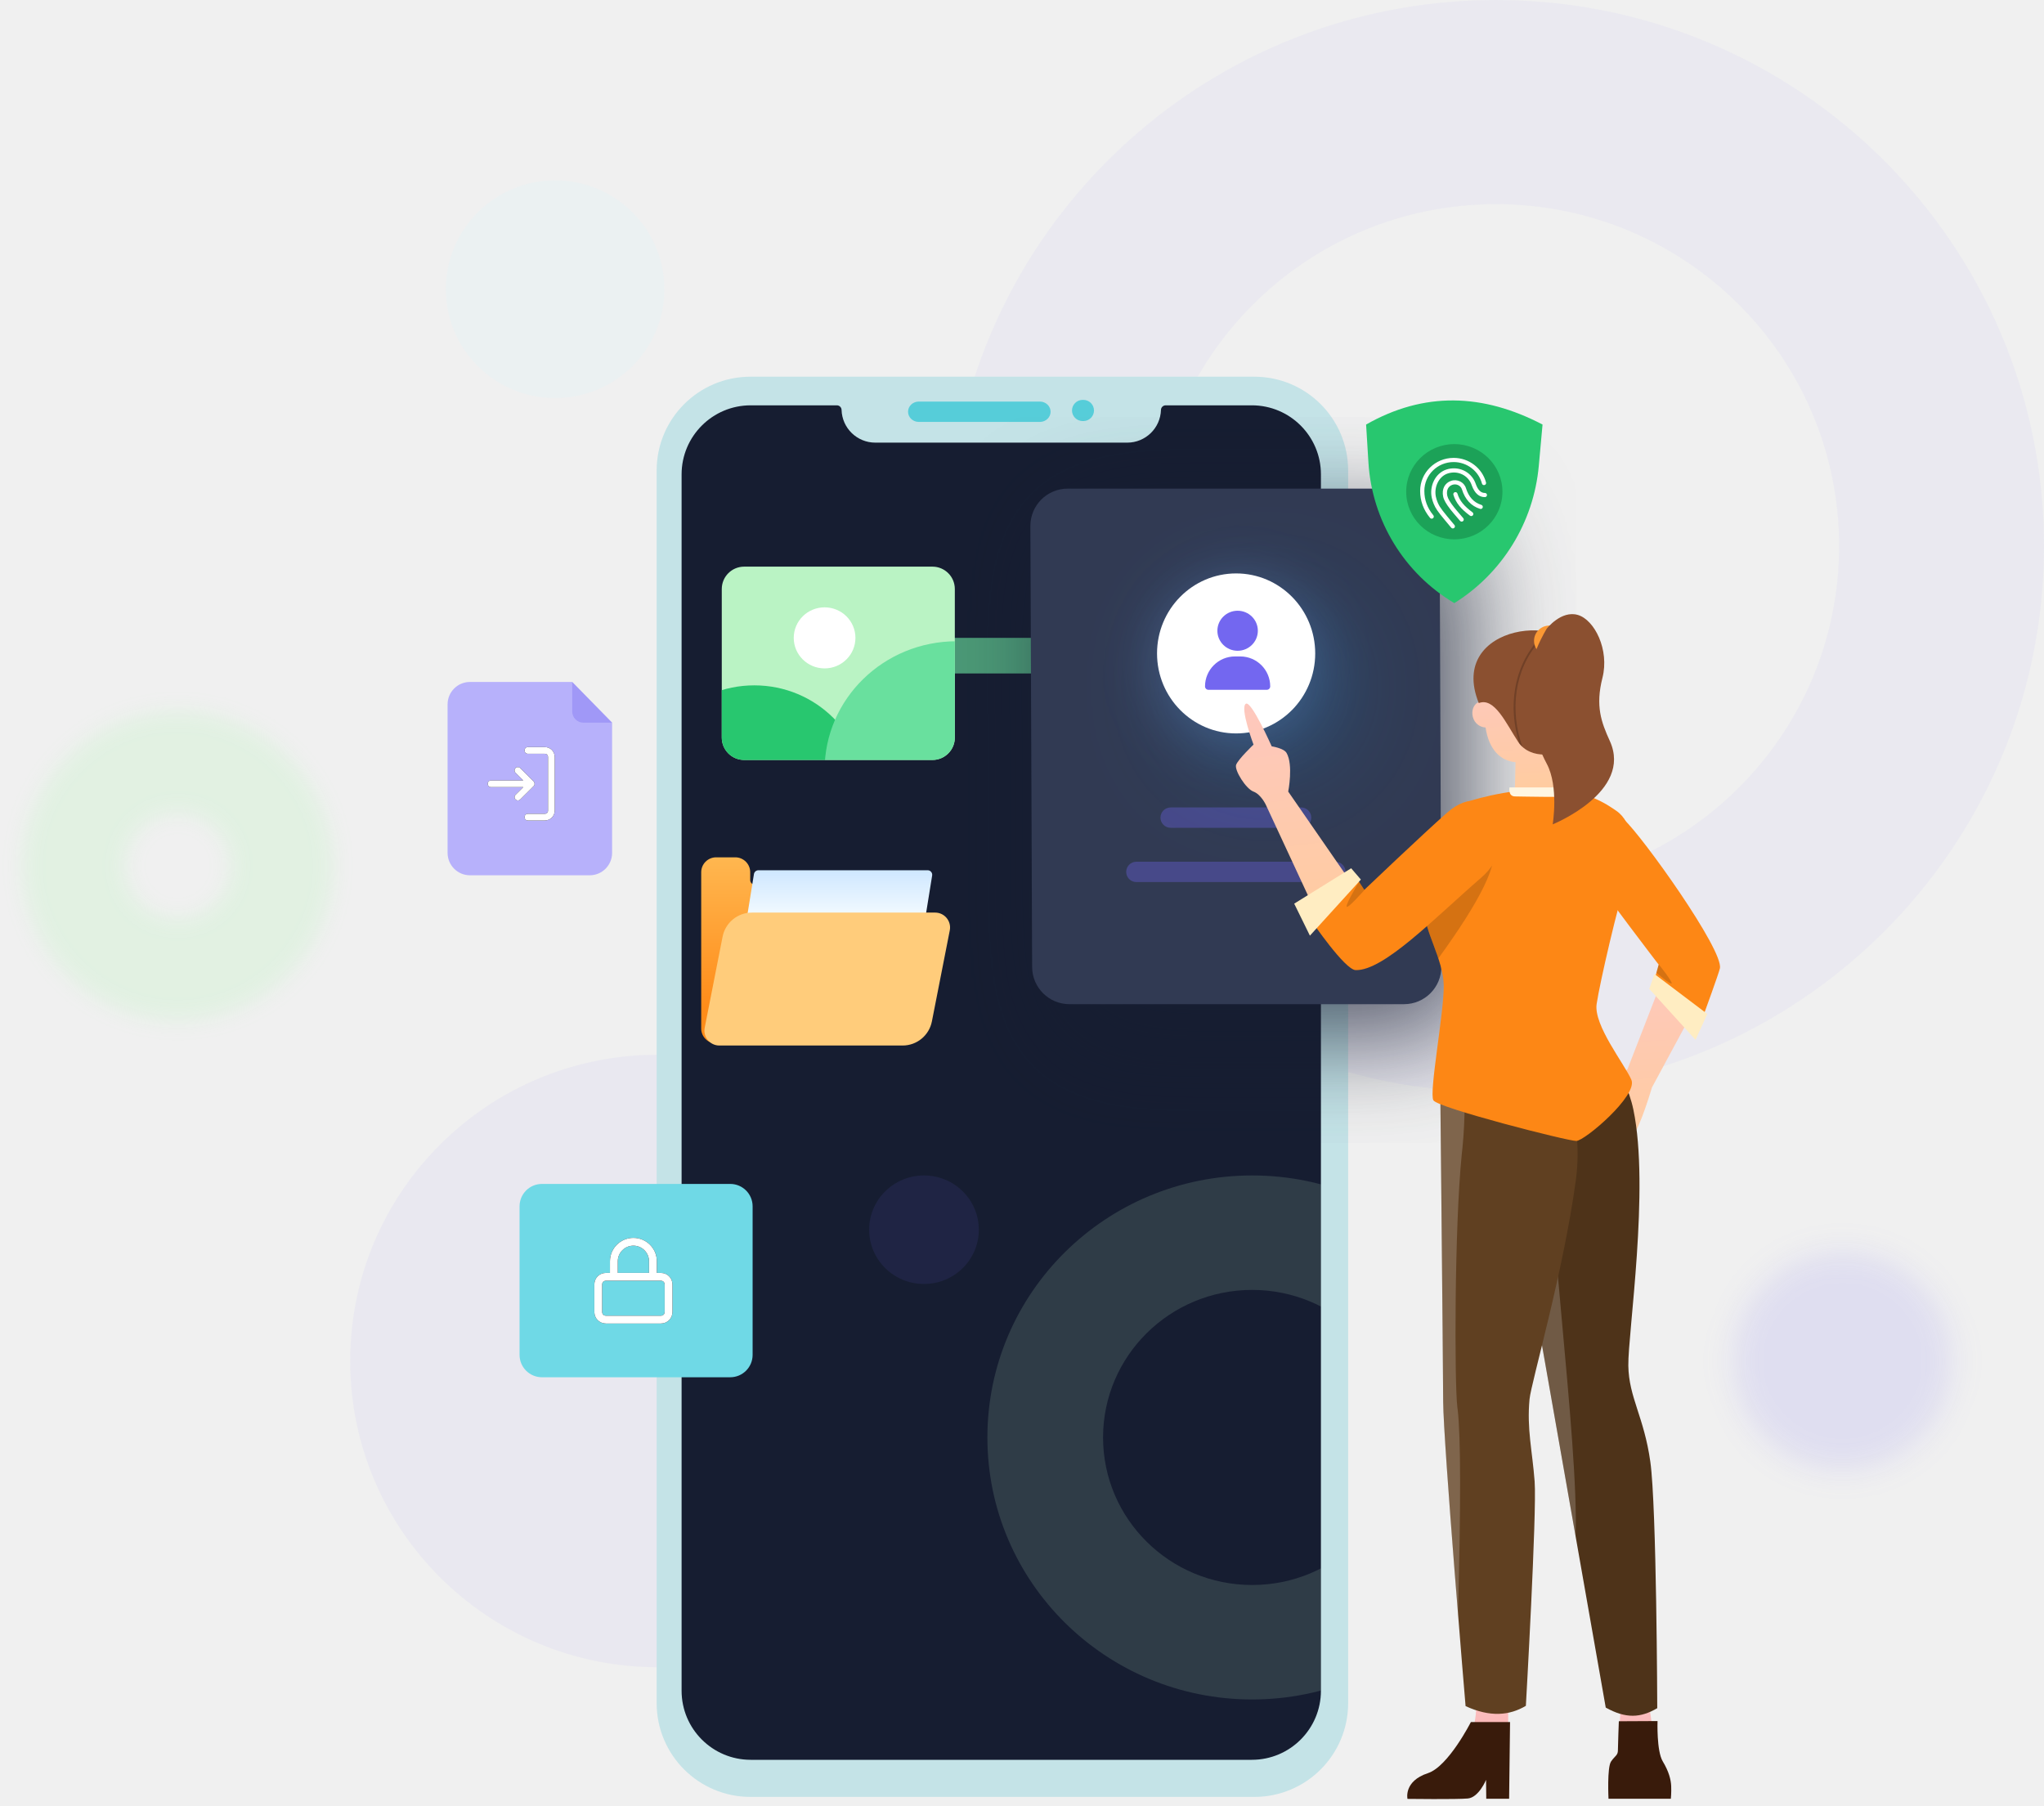
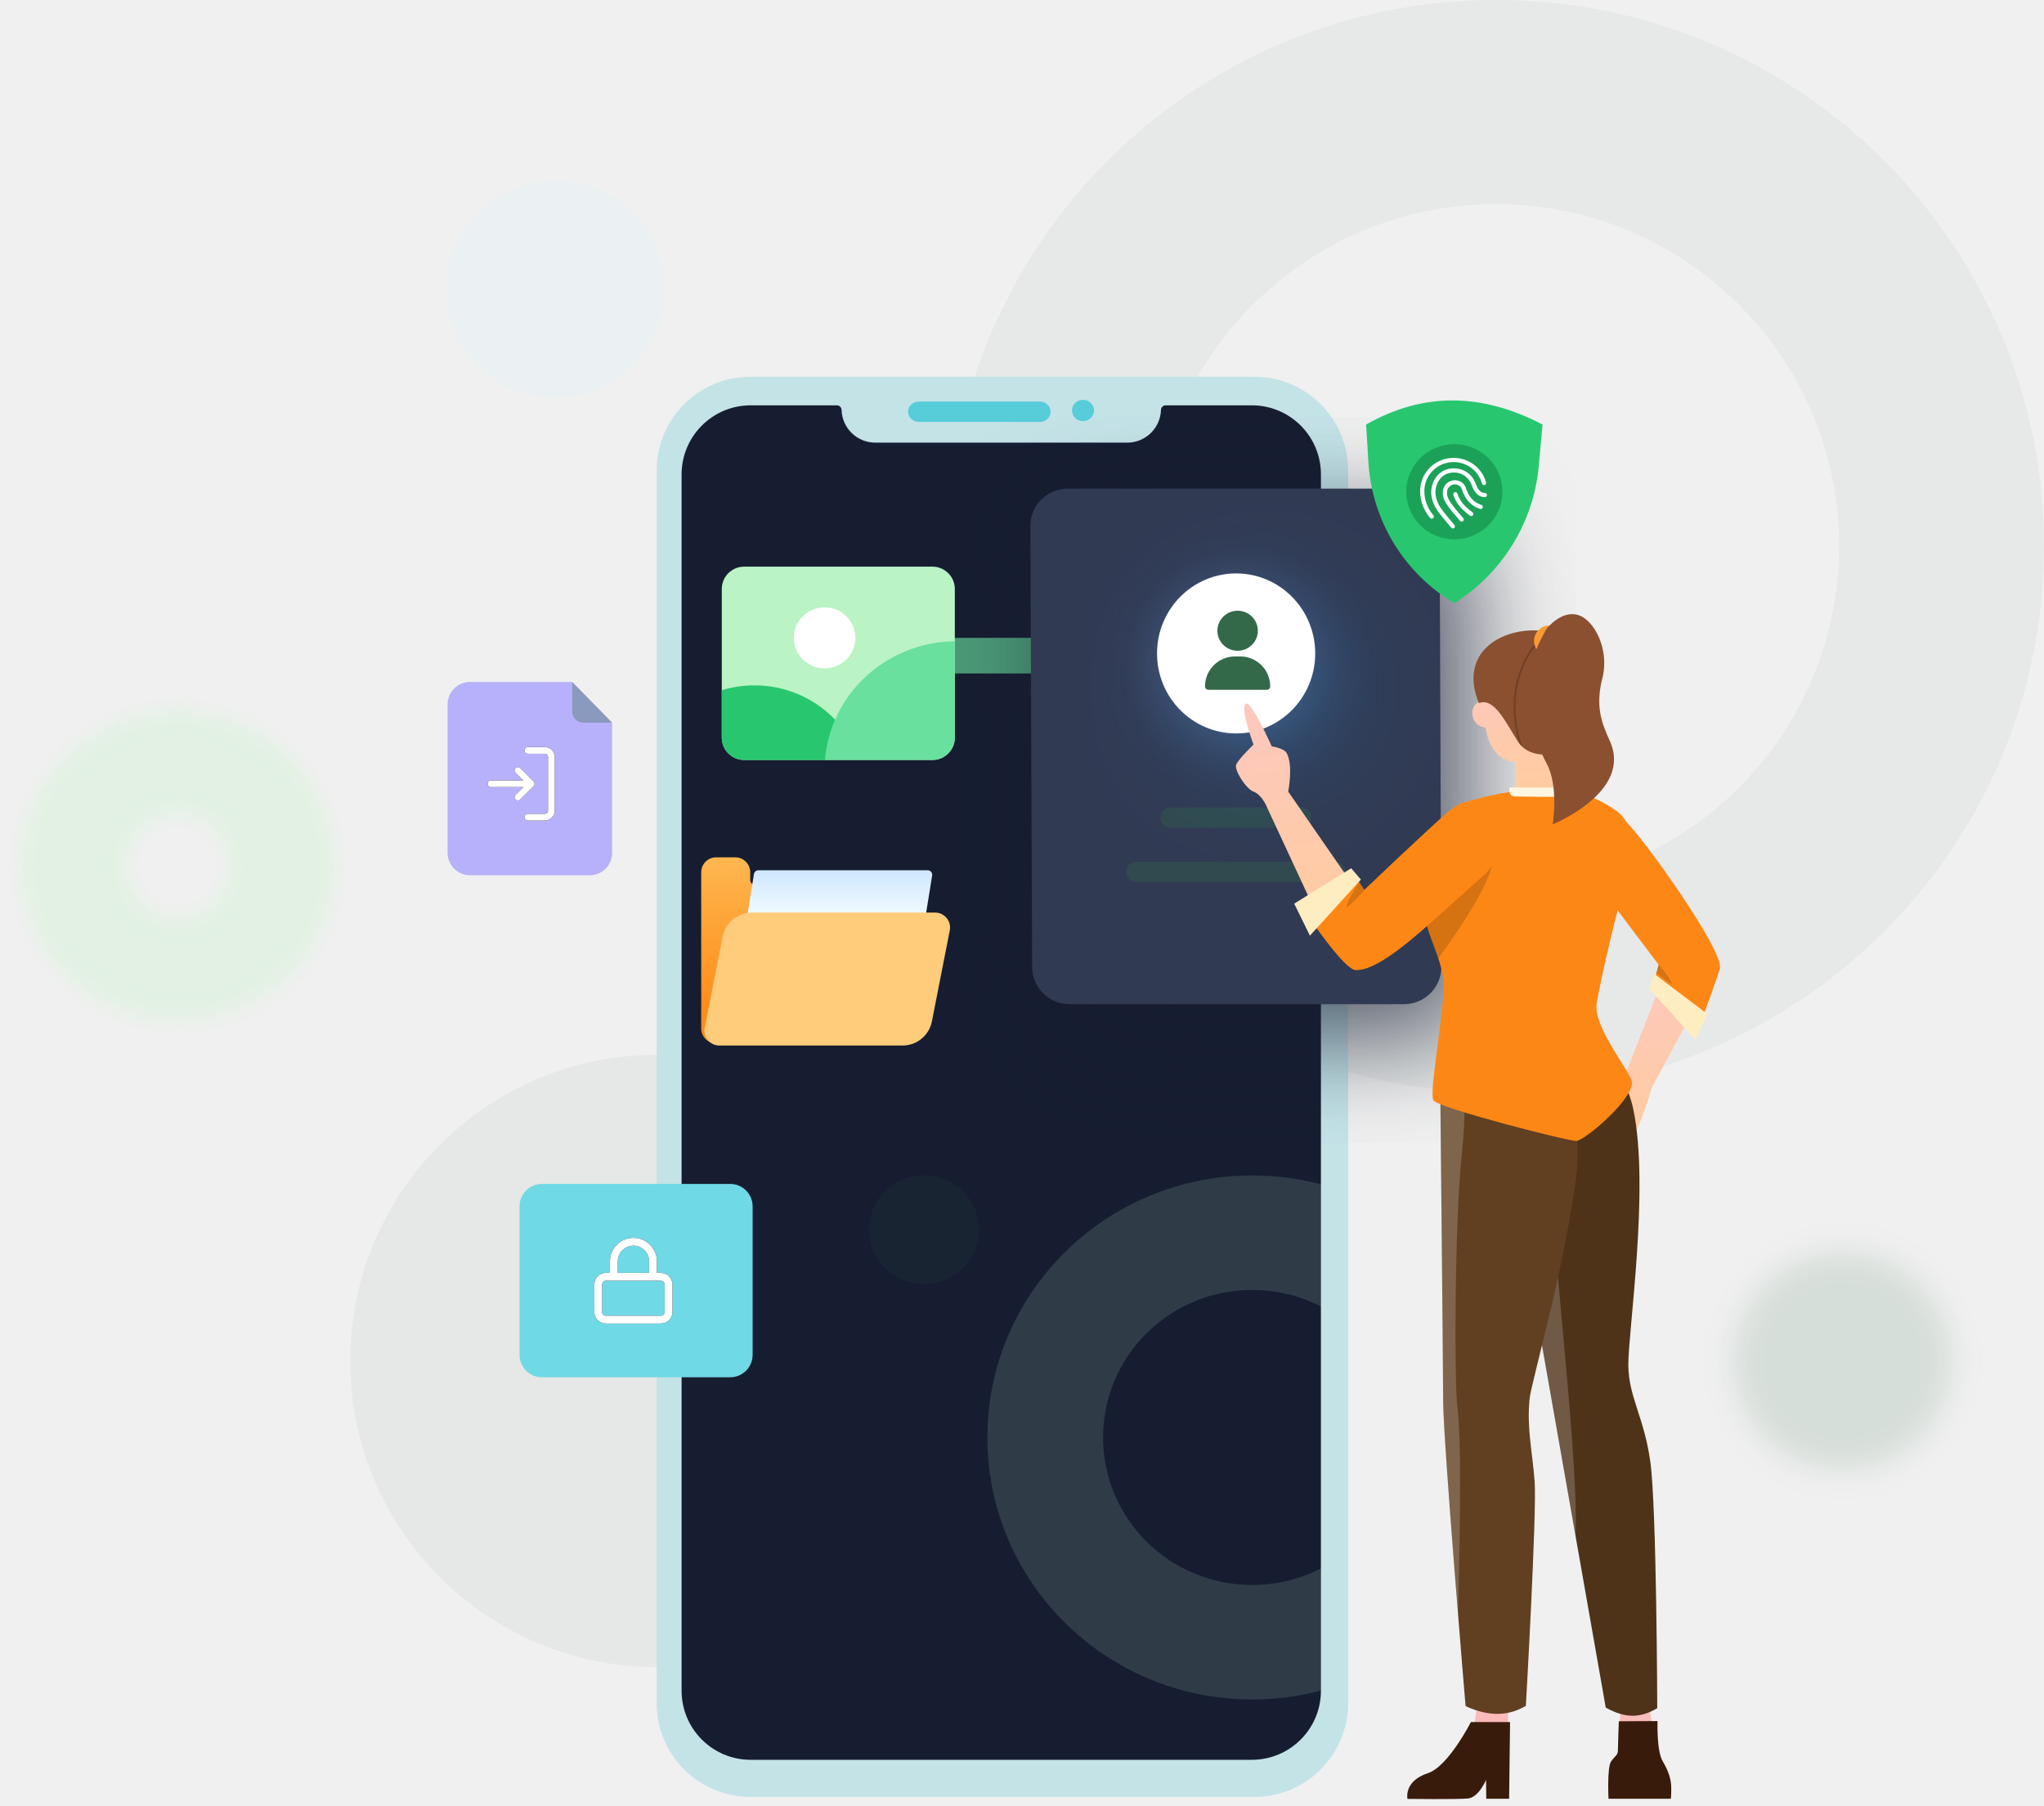
<svg xmlns="http://www.w3.org/2000/svg" width="548" height="484" viewBox="0 0 548 484" fill="none">
  <g id="Illustration">
    <g id="Shape">
-       <path id="Oval" opacity="0.053" fill-rule="evenodd" clip-rule="evenodd" d="M548 146.415C548 65.552 482.211 0 401.056 0C319.901 0 254.111 65.552 254.111 146.415C254.111 227.278 319.901 292.831 401.056 292.831C482.211 292.831 548 227.278 548 146.415ZM309.044 146.415C309.044 95.781 350.239 54.735 401.056 54.735C451.872 54.735 493.067 95.781 493.067 146.415C493.067 197.049 451.872 238.096 401.056 238.096C350.239 238.096 309.044 197.049 309.044 146.415Z" fill="#7367F0" />
+       <path id="Oval" opacity="0.053" fill-rule="evenodd" clip-rule="evenodd" d="M548 146.415C548 65.552 482.211 0 401.056 0C319.901 0 254.111 65.552 254.111 146.415C254.111 227.278 319.901 292.831 401.056 292.831C482.211 292.831 548 227.278 548 146.415ZM309.044 146.415C309.044 95.781 350.239 54.735 401.056 54.735C451.872 54.735 493.067 95.781 493.067 146.415C493.067 197.049 451.872 238.096 401.056 238.096C350.239 238.096 309.044 197.049 309.044 146.415Z" fill="#336949" />
      <g id="Oval_2" opacity="0.141" filter="url(#filter0_f)">
        <path fill-rule="evenodd" clip-rule="evenodd" d="M89.314 232.166C89.314 209.243 70.664 190.659 47.657 190.659C24.651 190.659 6 209.243 6 232.166C6 255.09 24.651 273.673 47.657 273.673C70.664 273.673 89.314 255.09 89.314 232.166ZM33.466 232.166C33.466 224.357 39.82 218.027 47.657 218.027C55.495 218.027 61.848 224.357 61.848 232.166C61.848 239.976 55.495 246.306 47.657 246.306C39.82 246.306 33.466 239.976 33.466 232.166Z" fill="#8BF78F" />
      </g>
-       <ellipse id="Oval_3" cx="176.29" cy="364.898" rx="82.399" ry="82.102" fill="#7367F0" fill-opacity="0.061" />
+       <ellipse id="Oval_3" cx="176.29" cy="364.898" rx="82.399" ry="82.102" fill="#336949" fill-opacity="0.061" />
      <ellipse id="Oval_4" opacity="0.141" cx="148.825" cy="77.541" rx="29.297" ry="29.192" fill="#CEF5FF" />
      <g id="Oval_5" filter="url(#filter1_f)">
-         <ellipse cx="493.983" cy="364.898" rx="29.297" ry="29.192" fill="#7367F0" fill-opacity="0.136" />
+         <ellipse cx="493.983" cy="364.898" rx="29.297" ry="29.192" fill="#336949" fill-opacity="0.136" />
      </g>
    </g>
    <g id="File Organizer">
      <g id="Phone3">
        <path id="Rectangle" fill-rule="evenodd" clip-rule="evenodd" d="M176.051 126.137C176.051 112.254 187.305 101 201.188 101H336.301C350.184 101 361.438 112.254 361.438 126.137V456.637C361.438 470.52 350.184 481.774 336.301 481.774H201.188C187.305 481.774 176.051 470.52 176.051 456.637V126.137Z" fill="#C4E3E7" />
        <g id="Group 48">
          <path id="Rectangle_2" fill-rule="evenodd" clip-rule="evenodd" d="M182.737 127.195C182.737 116.966 191.03 108.673 201.259 108.673H224.364C225.046 108.673 225.605 109.216 225.625 109.898V109.898C225.768 114.787 229.772 118.676 234.663 118.676H302.219C307.11 118.676 311.114 114.787 311.257 109.898V109.898C311.277 109.216 311.835 108.673 312.518 108.673H335.622C345.852 108.673 354.144 116.966 354.144 127.195V453.306C354.144 463.535 345.852 471.828 335.622 471.828H201.259C191.03 471.828 182.737 463.535 182.737 453.306V127.195Z" fill="#161D31" />
          <mask id="mask0" mask-type="alpha" maskUnits="userSpaceOnUse" x="182" y="108" width="173" height="364">
            <path id="Rectangle_3" fill-rule="evenodd" clip-rule="evenodd" d="M182.737 127.195C182.737 116.966 191.03 108.673 201.259 108.673H224.364C225.046 108.673 225.605 109.216 225.625 109.898V109.898C225.768 114.787 229.772 118.676 234.663 118.676H302.219C307.11 118.676 311.114 114.787 311.257 109.898V109.898C311.277 109.216 311.835 108.673 312.518 108.673H335.622C345.852 108.673 354.144 116.966 354.144 127.195V453.306C354.144 463.535 345.852 471.828 335.622 471.828H201.259C191.03 471.828 182.737 463.535 182.737 453.306V127.195Z" fill="white" />
          </mask>
          <g mask="url(#mask0)">
-             <ellipse id="Oval_6" opacity="0.099" cx="247.722" cy="329.703" rx="14.702" ry="14.55" fill="#7367F0" />
+             <ellipse id="Oval_6" opacity="0.099" cx="247.722" cy="329.703" rx="14.702" ry="14.55" fill="#336949" />
            <path id="Oval_7" opacity="0.141" fill-rule="evenodd" clip-rule="evenodd" d="M335.704 315.153C374.906 315.153 406.686 346.604 406.686 385.401C406.686 424.198 374.906 455.649 335.704 455.649C296.501 455.649 264.722 424.198 264.722 385.401C264.722 346.604 296.501 315.153 335.704 315.153ZM335.704 345.844C313.629 345.844 295.733 363.555 295.733 385.401C295.733 407.248 313.629 424.958 335.704 424.958C357.779 424.958 375.674 407.248 375.674 385.401C375.674 363.555 357.779 345.844 335.704 345.844Z" fill="#C8F5D0" />
            <path id="Rectangle_4" fill-rule="evenodd" clip-rule="evenodd" d="M203.617 175.795C203.617 173.158 205.755 171.021 208.391 171.021H329.781C332.417 171.021 334.555 173.158 334.555 175.795V175.795C334.555 178.431 332.417 180.569 329.781 180.569H208.391C205.755 180.569 203.617 178.431 203.617 175.795V175.795Z" fill="#68DE9E" fill-opacity="0.642" />
          </g>
        </g>
        <path id="Path" d="M278.793 107.666C280.378 107.666 281.664 108.888 281.664 110.394C281.664 111.868 280.435 113.068 278.898 113.121L278.793 113.122H246.324C244.738 113.122 243.452 111.901 243.452 110.394C243.452 108.921 244.681 107.721 246.218 107.668L246.324 107.666H278.793Z" fill="#56CDD9" />
        <path id="Path_2" d="M290.429 107.211C292.015 107.211 293.301 108.484 293.301 110.053C293.301 111.588 292.072 112.838 290.535 112.893L290.429 112.895H290.279C288.693 112.895 287.407 111.623 287.407 110.053C287.407 108.519 288.636 107.268 290.173 107.213L290.279 107.211H290.429Z" fill="#56CDD9" />
      </g>
      <g id="Icon54">
        <g id="Group 37">
          <path id="Rectangle_5" fill-rule="evenodd" clip-rule="evenodd" d="M187.996 233.861C187.996 231.652 189.787 229.861 191.996 229.861L197.132 229.861C199.341 229.861 201.132 231.652 201.132 233.861V235.965C201.132 236.638 201.678 237.184 202.351 237.184H243.654C245.864 237.184 247.654 238.975 247.654 241.184V275.755C247.654 277.964 245.864 279.755 243.654 279.755H191.996C189.787 279.755 187.996 277.964 187.996 275.755V233.861Z" fill="url(#paint0_linear)" />
          <path id="Rectangle_6" fill-rule="evenodd" clip-rule="evenodd" d="M202.134 234.351C202.23 233.76 202.74 233.326 203.338 233.326H248.707C249.458 233.326 250.031 233.998 249.911 234.739L243.1 276.997C243.005 277.588 242.495 278.022 241.897 278.022H196.527C195.776 278.022 195.204 277.35 195.323 276.609L202.134 234.351Z" fill="url(#paint1_linear)" />
          <path id="Rectangle_7" fill-rule="evenodd" clip-rule="evenodd" d="M250.713 244.677C253.232 244.677 255.124 246.976 254.638 249.448L249.842 273.86C249.105 277.612 245.816 280.318 241.992 280.318H192.858C190.34 280.318 188.448 278.018 188.933 275.547L193.73 251.135C194.467 247.383 197.756 244.677 201.579 244.677L250.713 244.677Z" fill="#FFCC7B" />
        </g>
      </g>
      <g id="Group 28">
        <path id="Rectangle_8" fill-rule="evenodd" clip-rule="evenodd" d="M120 188.842C120 185.528 122.686 182.842 126 182.842H153.414L164.105 193.754V228.675C164.105 231.989 161.419 234.675 158.105 234.675H126C122.686 234.675 120 231.989 120 228.675V188.842Z" fill="#B7B1FB" />
        <g id="Icon">
          <path id="Mask" fill-rule="evenodd" clip-rule="evenodd" d="M146.031 219.984C147.557 219.984 148.724 218.821 148.724 217.3V202.986C148.724 201.465 147.557 200.302 146.031 200.302H141.543C141.005 200.302 140.646 200.66 140.646 201.197C140.646 201.734 141.005 202.092 141.543 202.092H146.031C146.57 202.092 146.929 202.45 146.929 202.986V217.3C146.929 217.837 146.57 218.195 146.031 218.195H141.543C141.005 218.195 140.646 218.553 140.646 219.089C140.646 219.626 141.005 219.984 141.543 219.984H146.031ZM143.249 209.785C143.338 210.054 143.338 210.322 143.249 210.501C143.249 210.591 143.159 210.68 143.069 210.77L139.479 214.348C139.299 214.527 139.03 214.616 138.85 214.616C138.671 214.616 138.401 214.527 138.222 214.348C137.863 213.99 137.863 213.453 138.222 213.096L140.286 211.038H131.669C131.131 211.038 130.771 210.68 130.771 210.143C130.771 209.607 131.131 209.249 131.669 209.249H140.286L138.222 207.191C137.863 206.833 137.863 206.296 138.222 205.939C138.581 205.581 139.12 205.581 139.479 205.939L143.069 209.517C143.114 209.562 143.136 209.607 143.159 209.651C143.181 209.696 143.204 209.741 143.249 209.785Z" fill="black" />
          <mask id="mask1" mask-type="alpha" maskUnits="userSpaceOnUse" x="130" y="200" width="19" height="20">
            <path id="Mask_2" fill-rule="evenodd" clip-rule="evenodd" d="M146.031 219.984C147.557 219.984 148.724 218.821 148.724 217.3V202.986C148.724 201.465 147.557 200.302 146.031 200.302H141.543C141.005 200.302 140.646 200.66 140.646 201.197C140.646 201.734 141.005 202.092 141.543 202.092H146.031C146.57 202.092 146.929 202.45 146.929 202.986V217.3C146.929 217.837 146.57 218.195 146.031 218.195H141.543C141.005 218.195 140.646 218.553 140.646 219.089C140.646 219.626 141.005 219.984 141.543 219.984H146.031ZM143.249 209.785C143.338 210.054 143.338 210.322 143.249 210.501C143.249 210.591 143.159 210.68 143.069 210.77L139.479 214.348C139.299 214.527 139.03 214.616 138.85 214.616C138.671 214.616 138.401 214.527 138.222 214.348C137.863 213.99 137.863 213.453 138.222 213.096L140.286 211.038H131.669C131.131 211.038 130.771 210.68 130.771 210.143C130.771 209.607 131.131 209.249 131.669 209.249H140.286L138.222 207.191C137.863 206.833 137.863 206.296 138.222 205.939C138.581 205.581 139.12 205.581 139.479 205.939L143.069 209.517C143.114 209.562 143.136 209.607 143.159 209.651C143.181 209.696 143.204 209.741 143.249 209.785Z" fill="white" />
          </mask>
          <g mask="url(#mask1)">
            <g id="Icon Color">
              <rect id="ð¨ Icon Color" x="128.977" y="199.408" width="21.543" height="21.471" fill="white" />
            </g>
          </g>
        </g>
-         <path id="Path_3" opacity="0.34" d="M164.106 193.754H156.414C154.757 193.754 153.414 192.411 153.414 190.754V182.842L164.106 193.754Z" fill="#7367F0" />
+         <path id="Path_3" opacity="0.34" d="M164.106 193.754H156.414C154.757 193.754 153.414 192.411 153.414 190.754V182.842L164.106 193.754Z" fill="#336949" />
      </g>
      <g id="Group">
        <path id="Rectangle_9" fill-rule="evenodd" clip-rule="evenodd" d="M139.296 323.427C139.296 320.113 141.982 317.427 145.296 317.427H195.778C199.092 317.427 201.778 320.113 201.778 323.427V363.26C201.778 366.574 199.092 369.26 195.778 369.26H145.296C141.982 369.26 139.296 366.574 139.296 363.26V323.427Z" fill="#6FD9E6" />
        <g id="Icon_2">
          <path id="Mask_3" fill-rule="evenodd" clip-rule="evenodd" d="M177.147 341.283H176.1V338.152C176.1 334.708 173.272 331.89 169.816 331.89C166.36 331.89 163.533 334.708 163.533 338.152V341.283H162.485C160.705 341.283 159.344 342.64 159.344 344.415V351.721C159.344 353.495 160.705 354.852 162.485 354.852H177.147C178.927 354.852 180.289 353.495 180.289 351.721V344.415C180.289 342.64 178.927 341.283 177.147 341.283ZM165.627 338.152C165.627 335.856 167.512 333.977 169.816 333.977C172.12 333.977 174.005 335.856 174.005 338.152V341.283H165.627V338.152ZM177.147 352.764C177.775 352.764 178.194 352.347 178.194 351.721V344.415C178.194 343.788 177.775 343.371 177.147 343.371H162.485C161.857 343.371 161.438 343.788 161.438 344.415V351.721C161.438 352.347 161.857 352.764 162.485 352.764H177.147Z" fill="black" />
          <mask id="mask2" mask-type="alpha" maskUnits="userSpaceOnUse" x="159" y="331" width="22" height="24">
            <path id="Mask_4" fill-rule="evenodd" clip-rule="evenodd" d="M177.147 341.283H176.1V338.152C176.1 334.708 173.272 331.89 169.816 331.89C166.36 331.89 163.533 334.708 163.533 338.152V341.283H162.485C160.705 341.283 159.344 342.64 159.344 344.415V351.721C159.344 353.495 160.705 354.852 162.485 354.852H177.147C178.927 354.852 180.289 353.495 180.289 351.721V344.415C180.289 342.64 178.927 341.283 177.147 341.283ZM165.627 338.152C165.627 335.856 167.512 333.977 169.816 333.977C172.12 333.977 174.005 335.856 174.005 338.152V341.283H165.627V338.152ZM177.147 352.764C177.775 352.764 178.194 352.347 178.194 351.721V344.415C178.194 343.788 177.775 343.371 177.147 343.371H162.485C161.857 343.371 161.438 343.788 161.438 344.415V351.721C161.438 352.347 161.857 352.764 162.485 352.764H177.147Z" fill="white" />
          </mask>
          <g mask="url(#mask2)">
            <g id="Icon Color_2">
              <rect id="ð¨ Icon Color_2" x="157.249" y="330.846" width="25.134" height="25.049" fill="white" />
            </g>
          </g>
        </g>
      </g>
      <g id="Group 34">
        <path id="Rectangle_10" d="M193.509 157.924C193.509 154.61 196.195 151.924 199.509 151.924H249.991C253.305 151.924 255.991 154.61 255.991 157.924V197.757C255.991 201.071 253.305 203.757 249.991 203.757H199.509C196.195 203.757 193.509 201.071 193.509 197.757V157.924Z" fill="#BAF3C4" />
        <mask id="mask3" mask-type="alpha" maskUnits="userSpaceOnUse" x="193" y="151" width="63" height="53">
          <path id="Rectangle_11" d="M193.509 157.924C193.509 154.61 196.195 151.924 199.509 151.924H249.991C253.305 151.924 255.991 154.61 255.991 157.924V197.757C255.991 201.071 253.305 203.757 249.991 203.757H199.509C196.195 203.757 193.509 201.071 193.509 197.757V157.924Z" fill="white" />
        </mask>
        <g mask="url(#mask3)">
          <ellipse id="Oval_8" cx="221.074" cy="171.021" rx="8.27" ry="8.184" fill="white" />
          <ellipse id="Oval_9" cx="202.238" cy="213.306" rx="29.863" ry="29.554" fill="#28C76F" />
          <ellipse id="Oval_10" cx="256.45" cy="206.485" rx="35.376" ry="34.556" fill="#69E09E" />
        </g>
      </g>
      <g id="Group 23">
        <g id="Rectangle_12" filter="url(#filter2_d)">
          <path fill-rule="evenodd" clip-rule="evenodd" d="M276.246 141.049C276.224 135.51 280.708 131.009 286.246 131.009L375.958 131.009C381.465 131.009 385.936 135.462 385.958 140.969L386.429 259.191C386.451 264.729 381.968 269.231 376.429 269.231H286.718C281.21 269.231 276.74 264.778 276.718 259.271L276.246 141.049Z" fill="#313A53" />
        </g>
-         <path id="Rectangle_13" opacity="0.34" d="M311.123 219.216C311.123 217.71 312.344 216.488 313.851 216.488H348.825C350.332 216.488 351.553 217.71 351.553 219.216V219.216C351.553 220.723 350.332 221.944 348.825 221.944H313.851C312.344 221.944 311.123 220.723 311.123 219.216V219.216Z" fill="#7367F0" />
-         <path id="Rectangle_14" opacity="0.34" d="M301.935 233.766C301.935 232.259 303.156 231.038 304.663 231.038H358.014C359.52 231.038 360.742 232.259 360.742 233.766V233.766C360.742 235.273 359.52 236.494 358.014 236.494H304.663C303.156 236.494 301.935 235.273 301.935 233.766V233.766Z" fill="#7367F0" />
+         <path id="Rectangle_13" opacity="0.34" d="M311.123 219.216C311.123 217.71 312.344 216.488 313.851 216.488H348.825C350.332 216.488 351.553 217.71 351.553 219.216V219.216C351.553 220.723 350.332 221.944 348.825 221.944H313.851C312.344 221.944 311.123 220.723 311.123 219.216V219.216Z" fill="#336949" />
+         <path id="Rectangle_14" opacity="0.34" d="M301.935 233.766C301.935 232.259 303.156 231.038 304.663 231.038H358.014C359.52 231.038 360.742 232.259 360.742 233.766V233.766C360.742 235.273 359.52 236.494 358.014 236.494H304.663C303.156 236.494 301.935 235.273 301.935 233.766V233.766Z" fill="#336949" />
        <g id="Icon8">
          <g id="Oval_11" filter="url(#filter3_dd)">
            <ellipse cx="331.407" cy="175.192" rx="21.203" ry="21.45" fill="white" />
          </g>
          <g id="Group 70">
-             <path id="Combined Shape" fill-rule="evenodd" clip-rule="evenodd" d="M331.807 174.481C334.802 174.481 337.231 172.078 337.231 169.113C337.231 166.149 334.802 163.746 331.807 163.746C328.811 163.746 326.383 166.149 326.383 169.113C326.383 172.078 328.811 174.481 331.807 174.481ZM331.097 176.001C326.663 176.001 323.068 179.595 323.068 184.029C323.068 184.536 323.479 184.947 323.986 184.947H339.628C340.134 184.947 340.545 184.536 340.545 184.029C340.545 179.595 336.951 176.001 332.517 176.001H331.097Z" fill="#7367F0" />
+             <path id="Combined Shape" fill-rule="evenodd" clip-rule="evenodd" d="M331.807 174.481C334.802 174.481 337.231 172.078 337.231 169.113C337.231 166.149 334.802 163.746 331.807 163.746C328.811 163.746 326.383 166.149 326.383 169.113C326.383 172.078 328.811 174.481 331.807 174.481ZM331.097 176.001C326.663 176.001 323.068 179.595 323.068 184.029C323.068 184.536 323.479 184.947 323.986 184.947H339.628C340.134 184.947 340.545 184.536 340.545 184.029C340.545 179.595 336.951 176.001 332.517 176.001H331.097Z" fill="#336949" />
          </g>
        </g>
      </g>
      <g id="Wom3.5">
        <g id="RArm">
          <path id="Path_4" fill-rule="evenodd" clip-rule="evenodd" d="M436.346 286.631C436.346 286.631 426.071 296.69 426.701 297.674C427.331 298.664 432.509 296.363 432.509 296.363C432.509 296.363 426.049 306.93 427.378 307.742C428.707 308.554 435.504 306.91 437.588 304.732C439.672 302.554 442.889 291.562 442.889 291.562L458.517 262.597L447.183 258.715L436.346 286.631Z" fill="url(#paint2_linear)" />
          <path id="Path_5" fill-rule="evenodd" clip-rule="evenodd" d="M425.853 233.087C430.168 239.723 444.693 258.633 444.693 258.633L443.635 262.406L456.984 271.463C456.984 271.463 460.776 261.095 461.105 259.636C462.19 254.825 440.26 224.12 435.35 219.683C427.618 212.697 419.258 222.947 425.853 233.087Z" fill="#FD8715" />
          <path id="Path_6" fill-rule="evenodd" clip-rule="evenodd" d="M448.166 263.653C448.415 263.173 444.716 258.565 444.716 258.565L444.089 260.806C444.089 260.806 447.917 264.134 448.166 263.653Z" fill="black" fill-opacity="0.16" />
          <path id="Path 70" fill-rule="evenodd" clip-rule="evenodd" d="M443.552 261.14L457.734 271.858L454.574 278.79L442.174 265.14L443.552 261.14Z" fill="#FFEDC2" />
        </g>
        <g id="RLeg">
          <path id="Path_7" fill-rule="evenodd" clip-rule="evenodd" d="M434.6 456.208L433.812 469.49L443.91 469.75L442.012 456.208H434.6Z" fill="url(#paint3_linear)" />
          <path id="Path_8" fill-rule="evenodd" clip-rule="evenodd" d="M444.389 461.44C444.389 461.44 444.105 469.439 445.779 472.232C447.463 475.024 447.974 477.189 448.048 478.859C448.128 480.65 447.957 482.272 447.957 482.272H431.244C431.244 482.272 430.826 473.856 431.933 472.269C433.039 470.683 433.766 470.655 433.766 469.253C433.774 467.851 434.014 461.493 434.014 461.493L444.389 461.44Z" fill="#391B0B" />
          <path id="Path_9" fill-rule="evenodd" clip-rule="evenodd" d="M399.024 278.88L425.219 276.062L425.604 276.416C427.471 278.176 435.584 286.352 437.916 297.527C442.317 318.624 436.426 357.589 436.557 366.134C436.681 374.678 440.761 379.833 442.456 391.914C444.152 403.995 444.312 457.987 444.312 457.987C439.817 460.623 435.861 460.812 430.502 457.828L399.024 278.88Z" fill="#4E3319" />
          <path id="Path_10" fill-rule="evenodd" clip-rule="evenodd" d="M422.423 411.899L399.024 278.88L413.589 277.313C414.238 323.523 423.295 385.987 422.423 411.899Z" fill="white" fill-opacity="0.192" />
        </g>
        <g id="LLeg">
          <path id="Path_11" fill-rule="evenodd" clip-rule="evenodd" d="M404.39 454.811L395.779 454.949C395.779 454.949 396.345 463.795 393.034 466.791L392.853 466.948C388.856 470.263 404.277 469.067 404.277 469.067L404.39 454.811Z" fill="url(#paint4_linear)" />
          <path id="Path_12" fill-rule="evenodd" clip-rule="evenodd" d="M404.847 461.706L404.599 482.264L398.467 482.269L398.414 477.203C398.414 477.203 396.48 481.926 393.524 482.199C390.56 482.472 377.35 482.304 377.35 482.304C377.35 482.304 376.252 477.562 382.828 475.408C388.297 473.618 394.345 461.706 394.345 461.706H404.847Z" fill="#391B0B" />
          <path id="Path_13" fill-rule="evenodd" clip-rule="evenodd" d="M386.031 280.708L415.445 279.722L415.665 280.124C417.092 282.804 424.913 298.489 422.498 316.319C419.109 341.345 410.492 370.683 410.07 375.165C409.318 383.155 410.822 388.941 411.439 397.194C412.056 405.448 409.087 457.355 409.087 457.355C404.722 459.953 399.528 460.463 392.925 457.434C392.925 457.434 386.964 386.928 386.92 375.77C386.876 364.612 386.031 280.708 386.031 280.708Z" fill="#604021" />
          <path id="Path_14" fill-rule="evenodd" clip-rule="evenodd" d="M392.084 307.777L391.889 309.631C389.928 329.183 389.943 370.705 390.702 377.109L390.806 377.934C391.648 385.16 391.676 403.505 390.888 432.97L389.864 420.255C387.921 395.79 386.94 380.961 386.92 375.77L386.884 370.396C386.715 348.67 386.031 280.708 386.031 280.708L392.235 280.5C392.898 291.229 392.847 300.321 392.084 307.777Z" fill="white" fill-opacity="0.192" />
        </g>
        <g id="Head">
          <path id="Path_15" fill-rule="evenodd" clip-rule="evenodd" d="M397.247 188.036C393.628 188.428 393.884 194.725 398.29 195.054C399.19 201.124 402.402 204.016 406.317 204.351L406.1 213.533L423.418 213.523C423.418 213.523 418.542 207.036 418.785 198.157C419.028 189.276 418.622 180.934 418.622 180.934L396.19 181.333L397.247 188.036Z" fill="url(#paint5_linear)" />
          <path id="Path_16" fill-rule="evenodd" clip-rule="evenodd" d="M396.459 188.508C400.674 186.858 403.788 193.961 407.013 198.898C410.239 203.835 418.595 202.996 419.747 198.898C424.107 189.922 427.865 177.72 422.776 176.718C422.06 163.746 387.752 166.809 396.459 188.508Z" fill="#8B5030" />
          <path id="Combined Shape_2" fill-rule="evenodd" clip-rule="evenodd" d="M419.947 171.56H412.536H412.425L412.35 171.642C405.75 178.933 404.266 189.665 407.337 199.352C407.59 199.679 407.867 199.976 408.164 200.246C404.697 190.467 406.016 179.456 412.647 172.06H420.542C420.354 171.886 420.155 171.719 419.947 171.56Z" fill="black" fill-opacity="0.199" />
          <ellipse id="Oval_12" cx="415.413" cy="171.81" rx="4.135" ry="4.092" fill="#FB9934" />
        </g>
        <g id="Body">
          <path id="Path_17" fill-rule="evenodd" clip-rule="evenodd" d="M392.702 215.311C388.838 220.928 382.399 239.993 382.034 244.282C381.622 249.229 386.981 257.11 387.07 264.272C387.148 271.435 383.072 293.001 384.297 295.016C385.512 297.031 420.347 305.95 422.62 305.902C424.883 305.853 439.172 293.714 437.379 289.518C435.576 285.323 427.209 274.898 428.062 269.182C428.904 263.467 433.797 242.37 436.227 235.189C438.647 228.009 437.84 220.47 433.323 217.38C431.088 215.852 425.125 211.508 414.505 211.528C403.885 211.548 393.002 214.875 392.702 215.311Z" fill="#FD8715" />
          <path id="Path 68" fill-rule="evenodd" clip-rule="evenodd" d="M404.693 211.117C404.693 211.117 404.247 213.533 406.203 213.533C408.16 213.533 421.283 213.96 423.06 213.197C424.837 212.433 424.304 211.117 424.304 211.117H404.693Z" fill="#FFF6E1" />
          <path id="Path_18" fill-rule="evenodd" clip-rule="evenodd" d="M387.095 227.46L387.214 227.401C394.369 223.865 398.667 223.709 400.108 226.932C401.971 231.098 397.141 241.108 385.619 256.963C384.037 252.155 381.761 247.57 382.034 244.282C382.246 241.8 384.491 234.369 387.095 227.46Z" fill="black" fill-opacity="0.16" />
        </g>
        <g id="LArm">
          <path id="Path_19" fill-rule="evenodd" clip-rule="evenodd" d="M339.362 215.75C339.362 215.75 338.073 212.981 336.047 212.231C334.021 211.482 330.922 206.519 331.401 205.078C331.88 203.637 336.072 199.64 336.072 199.64C336.072 199.64 332.366 189.799 334.007 188.688C335.457 187.707 340.944 200.103 340.944 200.103C340.944 200.103 344.17 200.584 344.915 201.851C346.791 205.046 345.373 212.231 345.373 212.231L364.416 239.772L355.678 250.86L339.362 215.75Z" fill="url(#paint6_linear)" />
          <path id="Path_20" fill-rule="evenodd" clip-rule="evenodd" d="M387.976 217.886C381.536 223.548 365.782 238.571 365.782 238.571C365.782 238.571 363.441 235.022 363.441 235.022L351.66 246.961C351.66 246.961 360.547 260.007 363.441 260.098C370.982 260.335 384.493 246.246 397.195 235.244C408.583 225.38 399.982 207.33 387.976 217.886Z" fill="#FD8715" />
          <path id="Path_21" fill-rule="evenodd" clip-rule="evenodd" d="M365.829 238.589C365.829 238.589 361.41 243.647 361.045 243.095C360.681 242.544 364.379 236.395 364.379 236.395L365.829 238.589Z" fill="black" fill-opacity="0.16" />
          <path id="Path 69" fill-rule="evenodd" clip-rule="evenodd" d="M364.852 235.826L351.188 250.861L346.979 242.281L362.253 232.795L364.852 235.826Z" fill="#FFEDC2" />
        </g>
        <path id="Path_22" fill-rule="evenodd" clip-rule="evenodd" d="M414.689 168.553C414.689 168.553 418.558 163.565 423.026 164.874C427.494 166.182 431.536 174.204 429.617 181.744C427.707 189.285 429.282 193.586 431.598 198.668C437.82 212.339 416.278 221.019 416.278 221.019C416.278 221.019 417.959 210.889 414.689 204.772C411.322 198.472 409.41 190.394 409.41 185.45C409.41 176.854 414.689 168.553 414.689 168.553Z" fill="#8B5030" />
      </g>
      <g id="Group 39">
        <path id="Rectangle_15" fill-rule="evenodd" clip-rule="evenodd" d="M366.255 113.828C381.822 104.951 397.601 105.476 413.558 113.828L412.552 124.915C411.179 140.047 402.798 153.663 389.906 161.705V161.705V161.705C376.456 153.719 367.833 139.592 366.877 123.979L366.255 113.828Z" fill="#28C76F" />
        <ellipse id="Oval_13" cx="389.907" cy="131.836" rx="12.901" ry="12.767" fill="#1CA258" />
        <g id="Group 40">
          <path id="Path_23" fill-rule="evenodd" clip-rule="evenodd" d="M389.722 122.766C393.825 122.766 397.377 125.503 398.407 129.363C398.487 129.661 398.307 129.967 398.006 130.045C397.704 130.124 397.396 129.946 397.316 129.648C396.416 126.277 393.31 123.883 389.722 123.883C385.385 123.883 381.87 127.35 381.87 131.625C381.87 134.038 382.669 136.208 384.279 138.153C384.476 138.392 384.44 138.744 384.199 138.939C383.958 139.135 383.602 139.1 383.405 138.861C381.633 136.718 380.741 134.299 380.741 131.625C380.741 126.732 384.763 122.766 389.722 122.766Z" fill="white" />
          <path id="Path_24" fill-rule="evenodd" clip-rule="evenodd" d="M387.726 125.908C390.921 124.819 394.369 126.395 395.547 129.476L395.612 129.652C396.217 131.392 397.041 132.18 398.095 132.167C398.407 132.163 398.662 132.41 398.666 132.718C398.67 133.027 398.421 133.28 398.109 133.284C396.538 133.303 395.372 132.239 394.621 130.227L394.544 130.015C393.637 127.407 390.764 126.054 388.094 126.964C385.691 127.783 384.406 130.678 384.971 133.23C385.081 133.727 385.22 134.173 385.399 134.603L385.56 134.974C386.096 136.146 386.793 137.025 389.939 140.768C390.138 141.005 390.106 141.357 389.866 141.554C389.626 141.752 389.271 141.719 389.071 141.482L387.384 139.464C385.359 137.019 384.901 136.322 384.391 135.113L384.355 135.028C384.15 134.537 383.992 134.028 383.868 133.469C383.189 130.403 384.732 126.928 387.726 125.908Z" fill="white" />
          <path id="Path_25" fill-rule="evenodd" clip-rule="evenodd" d="M389.03 128.924C390.684 128.36 392.514 129.24 393.029 130.887C393.77 133.259 395.136 134.733 397.15 135.366C397.447 135.459 397.612 135.773 397.518 136.067C397.423 136.361 397.106 136.524 396.809 136.431C394.425 135.682 392.797 133.924 391.95 131.217C391.627 130.181 390.457 129.619 389.397 129.98C388.269 130.364 387.71 131.442 388.018 132.917C388.174 133.666 388.793 134.687 389.847 136.018L390.026 136.242C390.174 136.426 390.33 136.614 390.498 136.815L392.312 138.939C392.51 139.177 392.477 139.529 392.237 139.725C391.996 139.922 391.64 139.888 391.442 139.651L389.991 137.956L389.628 137.527C389.456 137.322 389.297 137.128 389.144 136.94L388.779 136.478C387.729 135.126 387.104 134.06 386.912 133.143C386.494 131.137 387.343 129.498 389.03 128.924Z" fill="white" />
          <path id="Path_26" fill-rule="evenodd" clip-rule="evenodd" d="M390.034 131.966C390.332 131.876 390.648 132.042 390.739 132.337C391.347 134.302 392.539 135.697 394.78 137.362C395.029 137.547 395.079 137.897 394.892 138.144C394.705 138.39 394.351 138.44 394.102 138.255C391.688 136.461 390.351 134.896 389.66 132.664C389.568 132.369 389.736 132.056 390.034 131.966Z" fill="white" />
        </g>
      </g>
    </g>
  </g>
  <defs>
    <filter id="filter0_f" x="0.563" y="185.223" width="94.187" height="93.887" filterUnits="userSpaceOnUse" color-interpolation-filters="sRGB">
      <feFlood flood-opacity="0" result="BackgroundImageFix" />
      <feBlend mode="normal" in="SourceGraphic" in2="BackgroundImageFix" result="shape" />
      <feGaussianBlur stdDeviation="2.718" result="effect1_foregroundBlur" />
    </filter>
    <filter id="filter1_f" x="456.531" y="327.551" width="74.904" height="74.693" filterUnits="userSpaceOnUse" color-interpolation-filters="sRGB">
      <feFlood flood-opacity="0" result="BackgroundImageFix" />
      <feBlend mode="normal" in="SourceGraphic" in2="BackgroundImageFix" result="shape" />
      <feGaussianBlur stdDeviation="4.077" result="effect1_foregroundBlur" />
    </filter>
    <filter id="filter2_d" x="256.246" y="112.009" width="166.183" height="194.222" filterUnits="userSpaceOnUse" color-interpolation-filters="sRGB">
      <feFlood flood-opacity="0" result="BackgroundImageFix" />
      <feColorMatrix in="SourceAlpha" type="matrix" values="0 0 0 0 0 0 0 0 0 0 0 0 0 0 0 0 0 0 127 0" />
      <feOffset dx="8" dy="9" />
      <feGaussianBlur stdDeviation="14" />
      <feColorMatrix type="matrix" values="0 0 0 0 0.086 0 0 0 0 0.114 0 0 0 0 0.192 0 0 0 0.7 0" />
      <feBlend mode="normal" in2="BackgroundImageFix" result="effect1_dropShadow" />
      <feBlend mode="normal" in="SourceGraphic" in2="effect1_dropShadow" result="shape" />
    </filter>
    <filter id="filter3_dd" x="290.204" y="134.743" width="98.405" height="98.899" filterUnits="userSpaceOnUse" color-interpolation-filters="sRGB">
      <feFlood flood-opacity="0" result="BackgroundImageFix" />
      <feColorMatrix in="SourceAlpha" type="matrix" values="0 0 0 0 0 0 0 0 0 0 0 0 0 0 0 0 0 0 127 0" />
      <feOffset dx="8" dy="9" />
      <feGaussianBlur stdDeviation="14" />
      <feColorMatrix type="matrix" values="0 0 0 0 0.076 0 0 0 0 0.583 0 0 0 0 0.879 0 0 0 0.229 0" />
      <feBlend mode="normal" in2="BackgroundImageFix" result="effect1_dropShadow" />
      <feColorMatrix in="SourceAlpha" type="matrix" values="0 0 0 0 0 0 0 0 0 0 0 0 0 0 0 0 0 0 127 0" />
      <feOffset dy="2" />
      <feGaussianBlur stdDeviation="7.5" />
      <feColorMatrix type="matrix" values="0 0 0 0 0.504 0 0 0 0 0.7 0 0 0 0 1 0 0 0 0.234 0" />
      <feBlend mode="normal" in2="effect1_dropShadow" result="effect2_dropShadow" />
      <feBlend mode="normal" in="SourceGraphic" in2="effect2_dropShadow" result="shape" />
    </filter>
    <linearGradient id="paint0_linear" x1="252.335" y1="270.363" x2="252.335" y2="212.641" gradientUnits="userSpaceOnUse">
      <stop stop-color="#FF8C19" />
      <stop offset="1" stop-color="#FFC967" />
    </linearGradient>
    <linearGradient id="paint1_linear" x1="245.482" y1="247.352" x2="245.482" y2="221.044" gradientUnits="userSpaceOnUse">
      <stop stop-color="#F8FDFF" />
      <stop offset="1" stop-color="#AAD4FF" />
    </linearGradient>
    <linearGradient id="paint2_linear" x1="424.08" y1="245.344" x2="427.481" y2="304.907" gradientUnits="userSpaceOnUse">
      <stop stop-color="#FDC6C6" />
      <stop offset="1" stop-color="#FFCCA1" />
    </linearGradient>
    <linearGradient id="paint3_linear" x1="432.065" y1="452.911" x2="433.457" y2="469.005" gradientUnits="userSpaceOnUse">
      <stop stop-color="#FDC6C6" />
      <stop offset="1" stop-color="#FAB2B2" />
    </linearGradient>
    <linearGradient id="paint4_linear" x1="390.081" y1="451.289" x2="391.397" y2="468.509" gradientUnits="userSpaceOnUse">
      <stop stop-color="#FDC6C6" />
      <stop offset="1" stop-color="#FAB2B2" />
    </linearGradient>
    <linearGradient id="paint5_linear" x1="389.777" y1="172.999" x2="392.621" y2="211.821" gradientUnits="userSpaceOnUse">
      <stop stop-color="#FDC6C6" />
      <stop offset="1" stop-color="#FFCCA1" />
    </linearGradient>
    <linearGradient id="paint6_linear" x1="325.63" y1="173.485" x2="334.537" y2="246.91" gradientUnits="userSpaceOnUse">
      <stop stop-color="#FDC6C6" />
      <stop offset="1" stop-color="#FFCCA1" />
    </linearGradient>
  </defs>
</svg>
